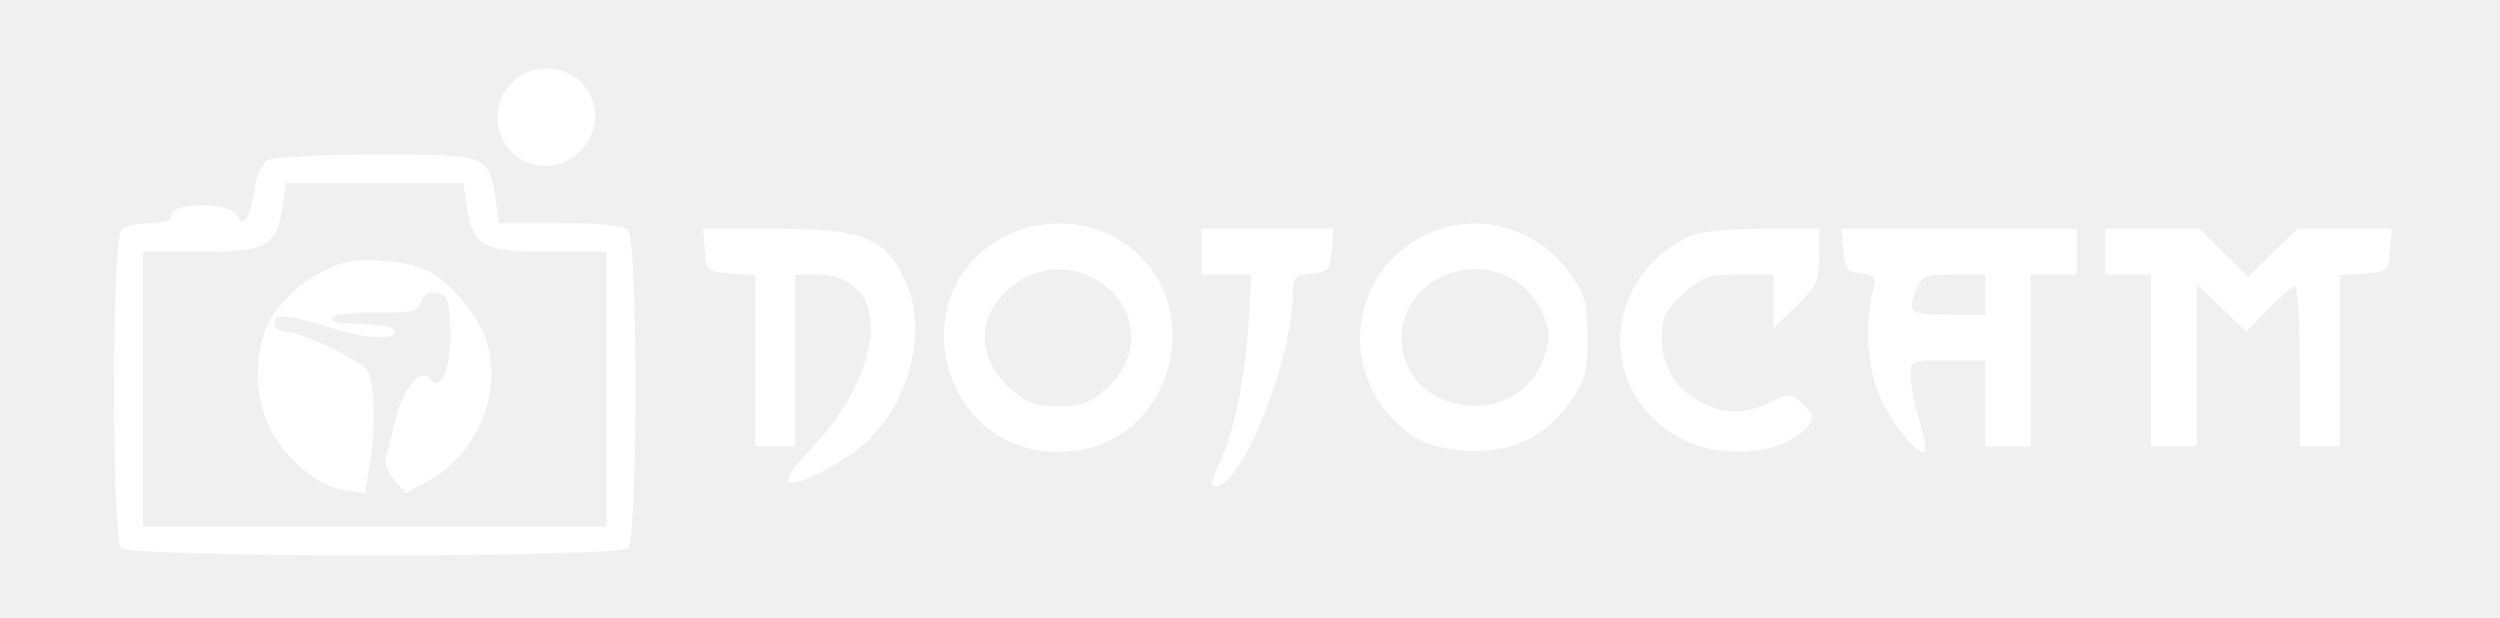
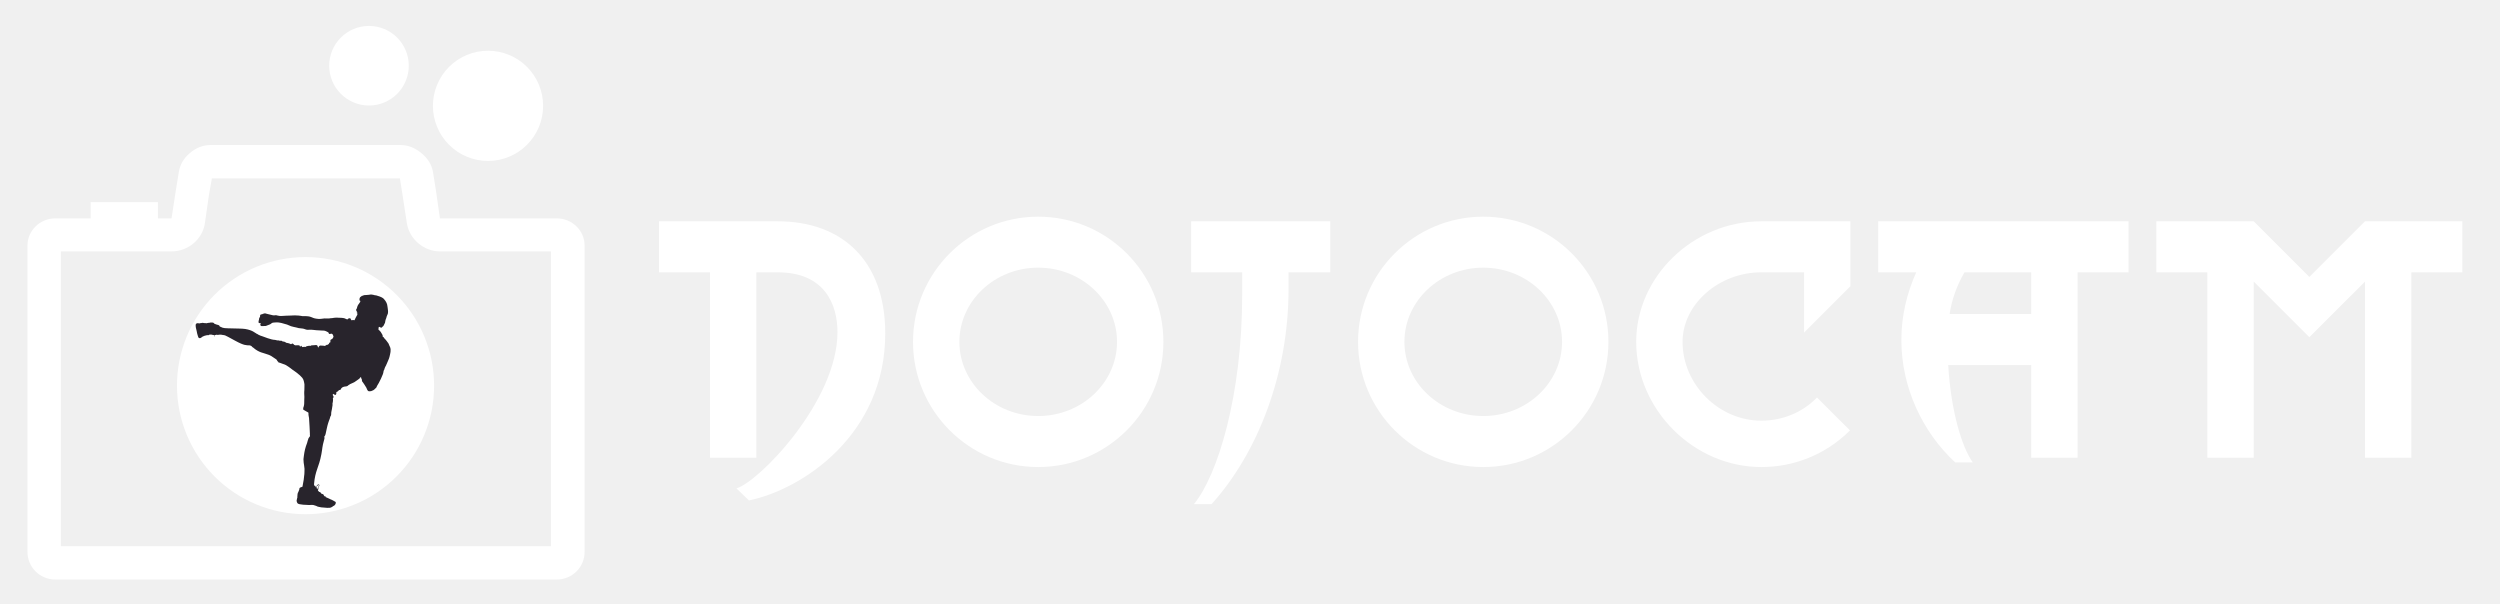
- <svg xmlns="http://www.w3.org/2000/svg" version="1.0" width="437pt" height="108pt" viewBox="0 0 437 108" preserveAspectRatio="xMidYMid meet">
-   <g transform="translate(0,108) scale(0.1,-0.1)" fill="#FFFFFF" stroke="none">
-     <path d="M895 935 c-54 -53 -16 -145 58 -145 24 0 42 8 61 26 55 55 18 144 -59 144 -25 0 -44 -8 -60 -25z" />
-     <path d="M468 800 c-10 -6 -20 -29 -24 -55 -7 -48 -20 -66 -30 -41 -9 22 -114 23 -114 1 0 -11 -11 -15 -38 -15 -21 0 -43 -5 -50 -12 -17 -17 -17 -539 0 -556 17 -17 869 -17 886 0 17 17 17 539 0 556 -8 8 -49 12 -119 12 l-107 0 -6 45 c-12 74 -14 75 -209 75 -95 0 -180 -5 -189 -10z m348 -82 c11 -69 28 -78 144 -78 l100 0 0 -240 0 -240 -405 0 -405 0 0 240 0 240 100 0 c116 0 133 9 144 78 l6 42 155 0 155 0 6 -42z" />
-     <path d="M602 621 c-44 -12 -94 -47 -123 -89 -35 -51 -38 -142 -7 -201 28 -55 83 -100 130 -108 l36 -5 8 48 c12 68 9 151 -5 168 -16 19 -117 66 -141 66 -12 0 -20 7 -20 16 0 17 28 14 108 -12 50 -16 102 -18 102 -4 0 9 -16 12 -90 15 -14 0 -23 5 -20 10 3 6 37 9 77 9 64 -1 73 1 79 18 4 13 13 18 27 16 20 -3 22 -10 24 -64 3 -64 -17 -113 -35 -86 -15 22 -49 -18 -61 -73 -7 -27 -14 -57 -17 -66 -2 -9 5 -26 15 -38 l20 -23 43 23 c83 47 127 155 98 244 -14 43 -62 100 -99 120 -35 18 -108 26 -149 16z" />
-     <path d="M1765 671 c-193 -89 -128 -381 85 -381 217 0 278 301 78 385 -50 20 -114 19 -163 -4z m153 -81 c72 -44 80 -133 16 -189 -29 -26 -43 -31 -84 -31 -43 0 -56 5 -86 33 -62 57 -56 136 15 184 42 28 95 30 139 3z" />
-     <path d="M2495 671 c-144 -67 -159 -261 -27 -352 25 -16 52 -24 96 -27 78 -4 138 24 181 86 26 38 30 52 30 112 0 60 -4 74 -30 111 -57 81 -162 111 -250 70z m153 -81 c19 -12 40 -37 49 -58 13 -32 14 -42 2 -77 -45 -130 -247 -103 -249 33 -1 96 112 154 198 102z" />
-     <path d="M1232 643 c3 -37 4 -38 46 -41 l42 -3 0 -150 0 -149 35 0 35 0 0 150 0 150 39 0 c27 0 48 -7 66 -23 57 -49 22 -178 -77 -281 -26 -27 -45 -53 -40 -58 12 -12 103 36 140 73 76 75 104 198 63 281 -35 73 -73 88 -225 88 l-127 0 3 -37z" />
-     <path d="M2100 640 l0 -40 43 0 44 0 -4 -77 c-6 -101 -26 -200 -51 -252 -15 -31 -17 -41 -7 -41 46 0 135 223 135 339 0 26 4 30 33 33 29 3 32 6 35 41 l3 37 -115 0 -116 0 0 -40z" />
-     <path d="M2945 663 c-148 -78 -151 -273 -6 -350 71 -37 180 -27 220 21 13 15 12 20 -7 39 -21 20 -23 20 -57 4 -44 -21 -78 -22 -118 -2 -47 23 -72 63 -72 113 0 37 5 48 37 78 34 31 43 34 98 34 l60 0 0 -47 0 -47 40 39 c36 35 40 44 40 87 l0 48 -102 0 c-74 -1 -112 -5 -133 -17z" />
-     <path d="M3222 643 c3 -33 7 -38 31 -41 26 -3 28 -6 20 -35 -15 -60 -8 -139 17 -189 23 -47 65 -96 75 -87 2 3 -2 27 -10 54 -8 26 -15 61 -15 77 0 28 0 28 65 28 l65 0 0 -75 0 -75 40 0 40 0 0 150 0 150 40 0 40 0 0 40 0 40 -206 0 -205 0 3 -37z m248 -78 l0 -35 -65 0 c-68 0 -71 3 -55 44 9 24 15 26 65 26 l55 0 0 -35z" />
-     <path d="M3680 640 l0 -40 40 0 40 0 0 -150 0 -150 40 0 40 0 0 142 0 142 43 -42 43 -42 39 40 c21 22 43 40 47 40 4 0 8 -63 8 -140 l0 -140 35 0 35 0 0 149 0 150 43 3 c41 3 42 4 45 41 l3 37 -83 0 -82 0 -43 -42 -43 -42 -43 42 -43 42 -82 0 -82 0 0 -40z" />
+ <svg xmlns="http://www.w3.org/2000/svg" contentscripttype="text/ecmascript" zoomAndPan="magnify" contentstyletype="text/css" viewBox="1.87 2.273 306.266 73.877" preserveAspectRatio="xMidYMid meet" version="1.2">
+   <defs>
+     <g />
+     <clipPath id="clip1">
+       <path d="M 37.5 167.715 L 105.75 167.715 L 105.75 220.965 L 37.5 220.965 Z M 37.5 167.715 " />
+     </clipPath>
+     <clipPath id="clip2">
+       <path d="M 58.074 186.008 L 82 186.008 L 82 212.258 L 58.074 212.258 Z M 58.074 186.008 " />
+     </clipPath>
+   </defs>
+   <g id="surface1" transform="matrix(1, 0, 0, 1, -32.26309, -147.6908)">
+     <g clip-rule="nonzero" clip-path="url(#clip1)">
+       <path style="stroke: none; fill-rule: nonzero; fill-opacity: 1; fill: rgb(255, 255, 255);" d="M 102.332 176.715 L 88.027 176.715 L 87.543 173.328 L 87.176 171.043 C 87.023 170.125 86.531 169.363 85.762 168.727 C 84.973 168.074 84.129 167.73 83.199 167.73 L 59.941 167.73 C 59.012 167.73 58.156 168.062 57.375 168.727 C 56.598 169.387 56.184 170.164 56.039 171.043 L 55.668 173.328 L 55.148 176.715 L 40.918 176.715 C 39.023 176.715 37.5 178.223 37.5 180.027 L 37.5 217.574 C 37.5 219.453 39.023 220.961 40.918 220.961 L 102.332 220.961 C 104.227 220.961 105.75 219.453 105.75 217.574 L 105.75 180.027 C 105.75 178.223 104.227 176.715 102.332 176.715 Z M 101.625 216.875 L 41.586 216.875 L 41.586 180.762 L 55.148 180.762 C 57.191 180.762 58.957 179.258 59.234 177.305 L 59.719 173.918 L 60.09 171.82 L 83.125 171.82 L 83.457 173.918 L 83.977 177.305 C 84.277 179.254 86.059 180.762 88.027 180.762 L 101.625 180.762 Z M 101.625 216.875 " />
+     </g>
+     <path style=" stroke:none;fill-rule:nonzero;fill:rgb(22.35%,22.35%,22.35%);fill-opacity:1;" d="M 71.57 181.832 C 67.371 181.832 63.73 183.34 60.723 186.32 C 57.711 189.305 56.188 192.91 56.188 197.07 C 56.188 201.23 57.711 204.836 60.723 207.82 C 63.73 210.801 67.371 212.211 71.57 212.273 C 79.891 212.395 87.047 205.242 86.949 197.07 C 86.898 192.875 85.426 189.305 82.418 186.32 C 79.41 183.34 75.805 181.832 71.57 181.832 Z M 79.52 204.984 C 77.328 207.156 74.691 208.223 71.57 208.223 C 68.484 208.223 65.848 207.156 63.656 204.984 C 61.465 202.812 60.387 200.164 60.387 197.07 C 60.387 194.016 61.465 191.363 63.656 189.191 C 65.848 187.02 68.484 185.918 71.57 185.918 C 74.691 185.918 77.328 187.02 79.52 189.191 C 81.711 191.363 82.828 194.016 82.828 197.07 C 82.828 200.164 81.711 202.812 79.52 204.984 Z M 79.52 204.984 " />
+     <path style="stroke: none; fill-rule: nonzero; fill-opacity: 1; fill: rgb(255, 255, 255);" d="M 71.563 181.457 C 70.527 181.457 69.504 181.559 68.488 181.758 C 67.477 181.961 66.492 182.262 65.535 182.656 C 64.578 183.051 63.672 183.535 62.813 184.109 C 61.953 184.684 61.156 185.34 60.426 186.07 C 59.695 186.801 59.043 187.598 58.469 188.457 C 57.891 189.316 57.406 190.223 57.012 191.18 C 56.617 192.137 56.316 193.121 56.117 194.133 C 55.914 195.148 55.813 196.172 55.813 197.207 C 55.813 198.242 55.914 199.266 56.117 200.281 C 56.316 201.293 56.617 202.277 57.012 203.234 C 57.406 204.188 57.891 205.098 58.469 205.957 C 59.043 206.816 59.695 207.613 60.426 208.344 C 61.156 209.074 61.953 209.727 62.813 210.301 C 63.672 210.875 64.578 211.363 65.535 211.758 C 66.492 212.152 67.477 212.453 68.488 212.652 C 69.504 212.855 70.527 212.957 71.563 212.957 C 72.598 212.957 73.621 212.855 74.637 212.652 C 75.648 212.453 76.633 212.152 77.59 211.758 C 78.547 211.363 79.453 210.875 80.313 210.301 C 81.172 209.727 81.969 209.074 82.699 208.344 C 83.43 207.613 84.082 206.816 84.66 205.957 C 85.234 205.098 85.719 204.188 86.113 203.234 C 86.508 202.277 86.809 201.293 87.012 200.281 C 87.211 199.266 87.313 198.242 87.313 197.207 C 87.313 196.172 87.211 195.148 87.012 194.133 C 86.809 193.121 86.508 192.137 86.113 191.18 C 85.719 190.223 85.234 189.316 84.66 188.457 C 84.082 187.598 83.43 186.801 82.699 186.07 C 81.969 185.34 81.172 184.684 80.313 184.109 C 79.453 183.535 78.547 183.051 77.59 182.656 C 76.633 182.262 75.648 181.961 74.637 181.758 C 73.621 181.559 72.598 181.457 71.563 181.457 Z M 71.563 181.457" transform="matrix(0, 1, -1, 0, 268.77, 125.644)" />
+     <g clip-rule="nonzero" clip-path="url(#clip2)">
+       <path style="stroke: none; fill-rule: nonzero; fill-opacity: 1; fill: rgb(40, 36, 44);" d="M 81.922 192.488 C 81.883 192.387 81.82 192.297 81.789 192.195 C 81.766 192.121 81.738 192.043 81.684 191.984 C 81.582 191.875 81.5 191.684 81.219 191.414 C 81.172 191.371 81.164 191.309 81.121 191.266 C 81.098 191.234 81.051 191.238 81.023 191.215 C 81.008 191.203 81.016 191.184 81.016 191.168 C 81.016 191.113 81.016 191.055 80.992 191 C 80.973 190.961 80.957 190.914 80.926 190.879 C 80.848 190.789 80.863 190.727 80.715 190.555 C 80.512 190.309 80.48 190.41 80.5 190.273 C 80.512 190.219 80.504 190.043 80.559 190.008 C 80.578 189.988 80.602 190.016 80.621 190.02 C 80.668 190.051 80.719 190.035 80.77 190.039 C 80.75 190.066 80.734 190.105 80.762 190.133 C 80.809 190.129 80.848 190.105 80.891 190.09 C 80.938 190.066 80.965 190.02 81 189.98 C 81.02 189.957 81.055 189.953 81.074 189.926 C 81.102 189.879 81.137 189.844 81.16 189.797 C 81.27 189.496 81.297 189.617 81.32 189.387 C 81.32 189.375 81.363 189.102 81.445 188.953 C 81.48 188.891 81.492 188.742 81.512 188.711 C 81.531 188.652 81.566 188.605 81.582 188.547 C 81.598 188.508 81.613 188.469 81.629 188.434 C 81.664 188.391 81.645 188.336 81.66 188.289 C 81.688 188.195 81.656 187.844 81.637 187.77 C 81.617 187.703 81.625 187.633 81.609 187.566 C 81.594 187.512 81.594 187.457 81.582 187.402 C 81.566 187.359 81.562 187.312 81.559 187.27 C 81.551 187.195 81.434 186.93 81.348 186.82 C 81.312 186.77 81.258 186.73 81.23 186.672 C 81.172 186.602 81.113 186.527 81.035 186.477 C 80.848 186.336 80.391 186.195 80.199 186.145 C 80.141 186.137 80.078 186.145 80.02 186.125 C 79.973 186.113 79.93 186.09 79.883 186.086 C 79.691 186.066 79.66 186.008 79.324 186.078 C 79.227 186.078 79.133 186.102 79.035 186.102 C 78.625 186.109 78.664 186.156 78.578 186.191 C 78.52 186.199 78.461 186.195 78.41 186.23 C 78.418 186.23 78.438 186.234 78.445 186.234 C 78.434 186.25 78.418 186.258 78.398 186.27 C 78.359 186.289 78.328 186.32 78.293 186.34 C 78.246 186.367 78.133 186.531 78.18 186.762 C 78.191 186.805 78.238 186.812 78.277 186.824 C 78.277 186.863 78.27 186.902 78.262 186.941 C 78.23 187.02 78.109 187.145 78.102 187.18 C 78.094 187.215 78.051 187.227 78.043 187.258 C 78.035 187.289 78.004 187.309 77.988 187.336 C 77.961 187.387 77.93 187.441 77.918 187.5 C 77.914 187.543 77.875 187.578 77.879 187.625 C 77.891 187.805 77.703 187.801 77.781 188.016 C 77.824 188.199 78.051 188.234 77.801 188.301 C 77.836 188.324 77.875 188.348 77.918 188.352 C 77.926 188.414 77.906 188.469 77.906 188.531 C 77.902 188.562 77.875 188.586 77.855 188.613 C 77.82 188.648 77.586 189.133 77.566 189.18 C 77.551 189.223 77.488 189.172 77.414 189.168 C 77.348 189.164 77.289 189.188 77.223 189.199 C 77.129 189.215 77.109 188.926 76.992 188.949 C 76.914 188.961 76.836 188.941 76.719 189.07 C 76.707 189.082 76.695 189.098 76.676 189.102 C 76.383 189.027 76.566 188.883 75.305 188.875 C 75.137 188.891 74.969 188.902 74.805 188.938 C 74.75 188.941 74.695 188.934 74.645 188.945 C 74.57 188.949 74.5 188.973 74.426 188.98 C 74.254 188.992 74.062 188.965 73.883 188.973 C 73.594 188.992 73.312 189.09 72.863 189 C 72.555 188.957 72.406 188.859 72.277 188.816 C 71.801 188.621 71.285 188.719 71.191 188.695 C 71.055 188.668 70.562 188.551 69.641 188.625 C 69.633 188.625 68.863 188.645 68.762 188.664 C 68.488 188.699 68.188 188.645 68.074 188.609 C 67.867 188.535 67.957 188.613 67.605 188.598 C 67.516 188.586 66.816 188.406 66.809 188.406 C 66.797 188.402 66.574 188.309 66.461 188.379 C 66.41 188.414 66.359 188.383 66.258 188.457 C 66.211 188.492 66.078 188.434 66.02 188.555 C 65.965 188.641 66.012 188.762 65.977 188.797 C 65.848 188.949 65.887 189.012 65.863 189.098 C 65.789 189.402 65.719 189.582 66.047 189.547 C 66.062 189.543 66.078 189.555 66.09 189.562 C 66.059 189.617 66.012 189.672 66.027 189.738 C 66.055 189.859 66.059 189.918 66.238 189.914 C 66.262 189.91 66.652 189.902 66.703 189.895 C 66.762 189.883 66.816 189.852 66.875 189.828 C 67.051 189.75 67.246 189.723 67.391 189.574 C 67.449 189.512 67.543 189.496 67.625 189.484 C 67.793 189.48 68.109 189.402 68.609 189.531 C 68.652 189.535 69.234 189.695 69.293 189.723 C 69.98 190.012 69.645 189.883 70.09 190.008 C 70.199 190.035 70.309 190.047 70.414 190.078 C 70.672 190.152 70.836 190.191 71.008 190.191 C 71.172 190.191 71.371 190.246 71.406 190.262 C 71.805 190.418 71.766 190.352 72.262 190.355 C 72.473 190.363 72.68 190.406 72.891 190.418 C 73.09 190.441 73.289 190.43 73.488 190.453 C 73.855 190.48 73.84 190.43 74.148 190.574 C 74.219 190.609 74.297 190.641 74.363 190.688 C 74.461 190.93 74.395 190.887 74.781 190.84 C 74.816 190.883 74.863 190.91 74.902 190.949 C 74.906 190.961 75.008 191.203 74.984 191.242 C 74.914 191.395 74.832 191.496 74.793 191.52 C 74.773 191.52 74.75 191.516 74.73 191.523 C 74.66 191.555 74.605 191.617 74.602 191.691 C 74.602 191.758 74.621 191.82 74.613 191.887 C 74.566 191.902 74.52 191.922 74.48 191.953 C 74.453 191.996 74.441 192.043 74.422 192.09 C 74.406 192.109 74.383 192.117 74.367 192.129 C 74.332 192.152 74.312 192.191 74.273 192.207 C 74.246 192.211 74.215 192.199 74.184 192.199 C 74.133 192.207 74.105 192.262 74.055 192.273 C 74.008 192.285 73.98 192.328 73.934 192.344 C 73.918 192.344 73.676 192.289 73.391 192.293 C 73.223 192.293 73.164 192.477 73.141 192.523 C 73.133 192.539 73.105 192.547 73.098 192.527 C 73.047 192.426 73.039 192.262 72.938 192.254 C 72.91 192.254 72.887 192.234 72.863 192.23 C 72.777 192.227 72.691 192.254 72.609 192.254 C 72.5 192.266 72.391 192.266 72.277 192.273 C 72.246 192.27 72.25 192.32 72.215 192.324 C 72.176 192.332 72.137 192.328 72.094 192.324 C 72.016 192.305 71.941 192.336 71.863 192.348 C 71.621 192.379 71.629 192.422 71.609 192.461 C 71.543 192.461 71.477 192.457 71.41 192.453 C 71.289 192.445 71.219 192.539 71.117 192.434 C 71.086 192.402 71.098 192.348 71.059 192.324 C 71.027 192.316 71 192.34 70.973 192.355 C 70.941 192.371 70.941 192.41 70.93 192.438 C 70.914 192.434 70.895 192.438 70.887 192.422 C 70.855 192.383 70.844 192.336 70.832 192.289 C 70.781 192.25 70.715 192.27 70.656 192.266 C 70.555 192.254 70.449 192.258 70.348 192.273 C 70.293 192.266 70.246 192.242 70.195 192.227 C 70.164 192.215 70.152 192.18 70.125 192.156 C 70.098 192.133 69.973 192.027 69.938 192.043 C 69.883 192.051 69.859 192.113 69.809 192.125 C 69.73 192.137 69.672 192.07 69.602 192.051 C 69.516 192.012 69.422 192.004 69.332 191.98 C 69.277 191.965 69.211 191.98 69.168 191.938 C 69.039 191.82 68.902 191.82 68.836 191.801 C 68.812 191.793 68.789 191.816 68.77 191.801 C 68.66 191.734 68.629 191.695 68.586 191.703 C 68.453 191.73 68.324 191.691 68.195 191.656 C 68.176 191.648 68.156 191.664 68.141 191.676 C 68.109 191.664 68.074 191.656 68.039 191.652 C 67.965 191.645 67.898 191.602 67.824 191.602 C 67.352 191.602 66.398 191.195 66.32 191.176 C 66.176 191.148 65.848 191.008 65.738 190.941 C 65.711 190.922 65.695 190.895 65.664 190.879 C 65.648 190.871 65.629 190.879 65.613 190.871 C 65.34 190.73 65.094 190.418 64.176 190.266 C 63.797 190.207 63.062 190.215 63.074 190.207 C 62.414 190.18 61.633 190.203 61.41 190.113 C 61.32 190.082 61.238 190.031 61.148 190 C 61.113 189.984 61.078 189.98 61.047 189.957 C 61.031 189.922 61.027 189.879 60.996 189.848 C 60.895 189.75 60.762 189.773 60.523 189.672 C 60.48 189.656 60.434 189.648 60.395 189.621 C 60.285 189.496 60.305 189.469 59.926 189.473 C 59.887 189.473 59.855 189.504 59.812 189.504 C 59.723 189.5 59.633 189.527 59.539 189.539 C 59.508 189.543 59.477 189.562 59.445 189.566 C 59.422 189.57 59.395 189.559 59.371 189.555 C 59.316 189.539 59.258 189.555 59.203 189.547 C 59.156 189.539 59.109 189.531 59.059 189.527 C 59.016 189.527 58.973 189.508 58.926 189.512 C 58.891 189.52 58.855 189.539 58.812 189.539 C 58.766 189.543 58.719 189.535 58.672 189.555 C 58.645 189.562 58.625 189.582 58.598 189.586 C 58.555 189.582 58.512 189.562 58.469 189.57 C 58.41 189.578 58.348 189.535 58.285 189.566 C 58.25 189.582 58.211 189.582 58.18 189.605 C 58.152 189.621 58.152 189.652 58.148 189.68 C 58.137 189.688 58.121 189.691 58.109 189.699 C 58.078 189.969 58.148 190.188 58.234 190.551 C 58.258 190.703 58.289 190.852 58.336 190.996 C 58.453 191.387 58.469 191.383 58.605 191.391 C 58.66 191.387 58.723 191.379 58.762 191.336 C 58.797 191.301 58.848 191.289 58.883 191.254 C 58.906 191.234 58.926 191.207 58.957 191.195 C 58.996 191.176 59.043 191.168 59.086 191.145 C 59.281 191.047 59.352 191.082 59.438 191.039 C 59.527 191 59.414 191.039 59.676 191.027 C 59.734 191.008 59.773 190.949 59.84 190.957 C 59.949 190.965 60.062 190.938 60.16 190.988 C 60.203 191.008 60.344 191.016 60.379 191.016 C 60.383 191.07 60.383 191.129 60.387 191.188 C 60.402 191.188 60.414 191.188 60.426 191.184 C 60.422 191.129 60.414 191.07 60.422 191.016 C 60.48 191.004 60.547 191.016 60.602 190.984 C 60.621 190.977 60.641 190.965 60.66 190.969 C 60.723 190.977 60.781 190.98 60.84 190.996 C 60.875 191.004 60.895 190.969 60.926 190.969 C 61.23 190.969 61.207 190.938 61.371 190.992 C 61.777 191.082 61.355 190.832 62.926 191.695 C 64.133 192.359 64.324 192.219 64.457 192.262 C 64.414 192.254 64.367 192.246 64.324 192.254 C 64.441 192.277 64.562 192.27 64.684 192.27 C 64.805 192.277 65 192.379 65.023 192.453 C 65.039 192.504 65.105 192.5 65.137 192.535 C 65.859 193.18 66.48 193.207 66.688 193.309 C 66.691 193.309 67.023 193.422 67.039 193.426 C 67.078 193.438 67.109 193.457 67.145 193.469 C 67.293 193.52 67.426 193.621 67.555 193.707 C 68.148 194.086 67.945 193.941 68.133 194.219 C 68.145 194.246 68.18 194.25 68.207 194.262 C 68.199 194.395 68.188 194.305 68.809 194.551 C 69.133 194.648 69.27 194.758 69.316 194.789 C 69.422 194.871 69.551 194.922 69.727 195.074 C 70.023 195.324 70.371 195.504 70.699 195.805 C 70.734 195.84 70.777 195.871 70.82 195.902 C 70.883 195.957 70.941 196.02 71 196.078 C 71.285 196.332 71.336 196.539 71.402 196.879 C 71.418 196.938 71.426 197 71.43 197.062 C 71.418 197.297 71.438 197.527 71.418 197.758 C 71.414 197.902 71.387 198.043 71.402 198.184 C 71.438 198.457 71.414 198.73 71.406 199 C 71.398 199.238 71.418 199.508 71.348 199.738 C 71.293 199.914 71.27 199.902 71.27 200.125 C 71.309 200.148 71.348 200.176 71.387 200.207 C 71.465 200.277 71.824 200.441 71.898 200.5 C 71.914 200.516 71.918 200.535 71.922 200.555 C 71.902 200.766 71.961 200.977 71.992 201.18 C 72.027 201.414 72.098 203.148 72.098 203.094 C 72.098 203.148 72.09 203.203 72.094 203.254 C 72.094 203.293 72.125 203.344 72.109 203.383 C 72.086 203.469 71.973 203.559 71.93 203.648 C 71.859 203.793 71.781 204.16 71.758 204.215 C 71.527 204.809 71.434 205.246 71.363 205.781 C 71.297 206.27 71.293 206.16 71.336 206.645 C 71.359 206.895 71.43 207.141 71.438 207.395 C 71.445 207.645 71.422 207.902 71.414 208.152 C 71.414 208.125 71.414 208.098 71.414 208.07 C 71.344 208.703 71.359 208.727 71.188 209.586 C 71.156 209.602 71.121 209.609 71.086 209.625 C 71.051 209.641 71.02 209.664 70.98 209.668 C 70.918 209.68 70.867 209.672 70.801 209.84 C 70.789 209.871 70.812 209.902 70.801 209.934 C 70.758 210.051 70.707 210.164 70.66 210.281 C 70.648 210.301 70.625 210.32 70.617 210.344 C 70.602 210.398 70.582 210.453 70.582 210.512 C 70.578 210.531 70.559 210.828 70.559 210.828 C 70.555 210.895 70.574 210.973 70.523 211.023 C 70.523 211.086 70.508 211.148 70.484 211.203 C 70.434 211.332 70.531 211.59 70.621 211.652 C 70.699 211.707 70.949 211.773 71.27 211.793 C 72.312 211.863 71.992 211.824 72.211 211.82 C 72.234 211.816 72.457 211.812 72.527 211.832 C 72.965 211.961 72.773 211.914 72.953 211.98 C 73.004 212.004 73.059 212.039 73.117 212.043 C 73.422 212.082 73.352 212.125 73.734 212.137 C 73.895 212.137 74.512 212.258 74.746 212.102 C 74.82 212.047 74.91 212.016 74.977 211.949 C 75 211.93 75.031 211.93 75.055 211.914 C 75.164 211.844 75.25 211.719 75.266 211.59 C 75.289 211.422 75.203 211.441 75.141 211.395 C 75.086 211.352 75.027 211.32 74.965 211.293 C 74.902 211.262 74.848 211.219 74.785 211.199 C 74.66 211.156 74.543 211.098 74.43 211.039 C 74.348 210.996 74.055 210.879 74.02 210.855 C 74.023 210.836 74.035 210.824 74.047 210.809 C 74.031 210.793 74.016 210.773 73.992 210.77 C 73.973 210.77 73.949 210.777 73.93 210.777 C 73.832 210.734 73.848 210.711 73.832 210.68 C 73.824 210.656 73.805 210.641 73.789 210.621 C 73.781 210.594 73.781 210.566 73.762 210.547 C 73.66 210.449 73.484 210.492 73.465 210.383 C 73.457 210.332 73.406 210.309 73.371 210.277 C 73.336 210.246 73.293 210.234 73.25 210.23 C 73.219 210.227 73.211 210.195 73.191 210.176 C 73.148 210.137 73.113 210.094 73.074 210.051 C 73.137 209.789 73.195 209.809 73.156 209.734 C 73.125 209.777 73.102 209.824 73.078 209.871 C 73.07 209.891 73.078 209.926 73.051 209.93 C 73.031 209.785 73.406 209.414 73.188 209.312 C 73.117 209.27 72.922 209.387 72.863 209.664 C 72.852 209.66 72.84 209.66 72.828 209.656 C 72.809 209.625 72.805 209.582 72.785 209.551 C 72.695 209.406 72.676 209.492 72.625 209.453 C 72.621 209.398 72.598 209.348 72.602 209.293 C 72.746 207.555 73.188 207.312 73.508 205.586 C 73.641 204.875 73.594 204.711 73.832 203.879 C 73.863 203.773 73.906 203.648 73.875 203.535 C 73.863 203.496 73.863 203.449 73.879 203.41 C 73.887 203.387 73.918 203.375 73.93 203.359 C 74.082 203.156 74.105 202.391 74.445 201.48 C 74.5 201.324 74.574 201.18 74.594 201.02 C 74.617 200.965 74.656 200.922 74.676 200.867 C 74.73 200.746 74.684 200.605 74.715 200.477 C 74.73 200.426 74.73 200.371 74.746 200.32 C 74.805 200.113 74.797 200.023 74.836 199.812 C 74.855 199.762 74.883 199.555 74.871 199.512 C 74.859 199.469 74.859 199.34 74.902 199.234 C 74.922 199.184 74.906 199.129 74.922 199.074 C 74.953 198.949 74.926 198.898 74.91 198.758 C 74.949 198.738 74.957 198.695 74.977 198.66 C 74.996 198.613 75.012 198.551 74.977 198.504 C 74.945 198.465 74.938 198.41 74.902 198.371 C 74.867 198.336 74.93 198.234 74.984 198.215 C 75.023 198.223 75.09 198.305 75.164 198.348 C 75.18 198.359 75.203 198.355 75.223 198.352 C 75.359 198.273 75.344 198.117 75.332 198.09 C 75.293 197.957 75.465 197.965 75.539 197.891 C 75.617 197.82 75.609 197.754 75.75 197.738 C 75.918 197.727 75.895 197.582 75.961 197.516 C 76.086 197.375 76.305 197.324 76.359 197.32 C 76.406 197.316 76.453 197.301 76.5 197.305 C 76.574 197.305 76.648 197.273 76.715 197.242 C 76.746 197.223 76.766 197.191 76.793 197.168 C 76.879 197.098 77.168 196.93 77.27 196.91 C 77.625 196.77 77.488 196.793 77.629 196.723 C 77.707 196.684 77.762 196.617 77.84 196.578 C 77.883 196.555 77.918 196.516 77.961 196.492 C 78.125 196.395 78.188 196.324 78.234 196.258 C 78.27 196.219 78.297 196.168 78.348 196.148 C 78.383 196.219 78.387 196.297 78.414 196.371 C 78.43 196.398 78.449 196.418 78.461 196.445 C 78.484 196.512 78.461 196.582 78.48 196.648 C 78.5 196.707 78.559 196.762 78.594 196.812 C 78.664 196.914 78.891 197.238 79.012 197.457 C 79.078 197.578 79.117 197.777 79.238 197.859 C 79.258 197.871 79.273 197.887 79.297 197.891 C 79.414 197.895 79.5 197.91 79.613 197.875 C 79.789 197.82 79.953 197.738 80.07 197.598 C 80.09 197.57 80.113 197.539 80.148 197.535 C 80.184 197.484 80.242 197.449 80.266 197.391 C 80.277 197.348 80.285 197.301 80.309 197.266 C 80.566 196.895 81.121 195.75 81.105 195.527 C 81.102 195.488 81.125 195.453 81.133 195.414 C 81.184 195.16 81.219 195.367 81.266 195.02 C 81.266 195.031 81.266 195.043 81.266 195.055 C 81.281 195 81.305 194.941 81.336 194.891 C 81.34 194.887 81.426 194.75 81.41 194.754 C 81.414 194.754 81.418 194.75 81.422 194.75 C 81.426 194.715 81.457 194.684 81.453 194.645 C 81.473 194.637 81.477 194.617 81.484 194.598 C 81.598 194.289 81.789 193.953 81.852 193.664 C 81.938 193.281 82.07 192.867 81.922 192.488 Z M 73.09 209.426 C 73.121 209.379 73.105 209.371 73.191 209.367 C 73.191 209.422 73.199 209.484 73.172 209.535 C 73.012 209.863 73.059 209.719 73.008 209.859 C 72.996 209.863 72.984 209.867 72.973 209.871 C 72.938 209.77 72.832 209.539 73.09 209.426 Z M 73.09 209.426 " />
+     </g>
+     <path style="stroke: none; fill-rule: nonzero; fill-opacity: 1; fill: rgb(255, 255, 255);" d="M 93.918 156.18 C 93.477 156.18 93.035 156.223 92.602 156.309 C 92.168 156.395 91.746 156.523 91.336 156.695 C 90.926 156.863 90.539 157.07 90.168 157.316 C 89.801 157.562 89.461 157.844 89.145 158.156 C 88.832 158.469 88.555 158.812 88.305 159.18 C 88.059 159.547 87.852 159.938 87.684 160.348 C 87.512 160.758 87.387 161.18 87.297 161.613 C 87.211 162.047 87.168 162.488 87.168 162.93 C 87.168 163.371 87.211 163.812 87.297 164.246 C 87.387 164.68 87.512 165.102 87.684 165.512 C 87.852 165.922 88.059 166.312 88.305 166.68 C 88.555 167.047 88.832 167.391 89.145 167.703 C 89.461 168.016 89.801 168.297 90.168 168.543 C 90.539 168.789 90.926 168.996 91.336 169.164 C 91.746 169.336 92.168 169.465 92.602 169.551 C 93.035 169.637 93.477 169.68 93.918 169.68 C 94.363 169.68 94.801 169.637 95.234 169.551 C 95.672 169.465 96.094 169.336 96.504 169.164 C 96.91 168.996 97.301 168.789 97.668 168.543 C 98.039 168.297 98.379 168.016 98.691 167.703 C 99.004 167.391 99.285 167.047 99.531 166.68 C 99.777 166.312 99.984 165.922 100.156 165.512 C 100.324 165.102 100.453 164.68 100.539 164.246 C 100.625 163.812 100.668 163.371 100.668 162.93 C 100.668 162.488 100.625 162.047 100.539 161.613 C 100.453 161.18 100.324 160.758 100.156 160.348 C 99.984 159.938 99.777 159.547 99.531 159.18 C 99.285 158.812 99.004 158.469 98.691 158.156 C 98.379 157.844 98.039 157.562 97.668 157.316 C 97.301 157.07 96.91 156.863 96.504 156.695 C 96.094 156.523 95.672 156.395 95.234 156.309 C 94.801 156.223 94.363 156.18 93.918 156.18 Z M 93.918 156.18 " />
+     <path style="stroke: none; fill-rule: nonzero; fill-opacity: 1; fill: rgb(255, 255, 255);" d="M 79.336 153.141 C 79.016 153.141 78.699 153.172 78.387 153.234 C 78.07 153.297 77.766 153.387 77.473 153.512 C 77.176 153.633 76.895 153.781 76.629 153.961 C 76.363 154.137 76.117 154.34 75.891 154.566 C 75.664 154.793 75.461 155.039 75.281 155.305 C 75.105 155.57 74.957 155.852 74.832 156.148 C 74.711 156.445 74.617 156.75 74.555 157.062 C 74.492 157.375 74.461 157.695 74.461 158.016 C 74.461 158.336 74.492 158.652 74.555 158.965 C 74.617 159.277 74.711 159.582 74.832 159.879 C 74.957 160.176 75.105 160.457 75.281 160.723 C 75.461 160.988 75.664 161.234 75.891 161.461 C 76.117 161.688 76.363 161.891 76.629 162.066 C 76.895 162.246 77.176 162.395 77.473 162.52 C 77.766 162.641 78.07 162.734 78.387 162.797 C 78.699 162.859 79.016 162.891 79.336 162.891 C 79.656 162.891 79.973 162.859 80.289 162.797 C 80.602 162.734 80.906 162.641 81.203 162.52 C 81.496 162.395 81.777 162.246 82.047 162.066 C 82.312 161.891 82.559 161.688 82.785 161.461 C 83.012 161.234 83.211 160.988 83.391 160.723 C 83.566 160.457 83.719 160.176 83.84 159.879 C 83.965 159.582 84.055 159.277 84.117 158.965 C 84.18 158.652 84.211 158.336 84.211 158.016 C 84.211 157.695 84.18 157.375 84.117 157.062 C 84.055 156.75 83.965 156.445 83.84 156.148 C 83.719 155.852 83.566 155.57 83.391 155.305 C 83.211 155.039 83.012 154.793 82.785 154.566 C 82.559 154.34 82.312 154.137 82.047 153.961 C 81.777 153.781 81.496 153.633 81.203 153.512 C 80.906 153.387 80.602 153.297 80.289 153.234 C 79.973 153.172 79.656 153.141 79.336 153.141 Z M 79.336 153.141 " />
+     <g style="fill:rgb(22.35%,22.35%,22.35%);fill-opacity:1;">
+       <g transform="translate(113.1594, 206.0431)">
+         <path style="stroke: none; fill: rgb(255, 255, 255);" d="M 7.953 -22.719 L 7.953 0 L 13.633 0 L 13.633 -22.719 L 16.246 -22.719 C 22.039 -22.719 23.57 -18.742 23.57 -15.395 C 23.57 -6.871 13.859 3.012 11.191 3.75 L 12.723 5.227 C 19.312 3.863 29.422 -2.84 29.422 -15.223 C 29.422 -24.141 24.141 -28.969 16.246 -28.969 L 1.703 -28.969 L 1.703 -22.719 Z M 7.953 -22.719 " />
+       </g>
+     </g>
+     <g style="fill:rgb(22.35%,22.35%,22.35%);fill-opacity:1;">
+       <g transform="translate(144.2809, 206.0431)">
+         <path style="stroke: none; fill: rgb(255, 255, 255);" d="M 1.703 -14.199 C 1.703 -5.738 8.578 1.137 17.039 1.137 C 25.504 1.137 32.375 -5.738 32.375 -14.199 C 32.375 -22.664 25.504 -29.535 17.039 -29.535 C 8.578 -29.535 1.703 -22.664 1.703 -14.199 Z M 7.383 -14.199 C 7.383 -19.199 11.699 -23.289 17.039 -23.289 C 22.379 -23.289 26.695 -19.199 26.695 -14.199 C 26.695 -9.203 22.379 -5.113 17.039 -5.113 C 11.699 -5.113 7.383 -9.203 7.383 -14.199 Z M 7.383 -14.199 " />
+       </g>
+     </g>
+     <g style="fill:rgb(22.35%,22.35%,22.35%);fill-opacity:1;">
+       <g transform="translate(178.3555, 206.0431)">
+         <path style="stroke: none; fill: rgb(255, 255, 255);" d="M 1.703 -28.969 L 1.703 -22.719 L 7.953 -22.719 L 7.953 -19.938 C 7.953 -7.609 4.941 2.16 2.043 5.68 L 4.203 5.68 C 9.883 -0.625 13.633 -10.281 13.633 -20.676 L 13.633 -22.719 L 18.742 -22.719 L 18.742 -28.969 Z M 1.703 -28.969 " />
+       </g>
+     </g>
+     <g style="fill:rgb(22.35%,22.35%,22.35%);fill-opacity:1;">
+       <g transform="translate(198.8003, 206.0431)">
+         <path style="stroke: none; fill: rgb(255, 255, 255);" d="M 1.703 -14.199 C 1.703 -5.738 8.578 1.137 17.039 1.137 C 25.504 1.137 32.375 -5.738 32.375 -14.199 C 32.375 -22.664 25.504 -29.535 17.039 -29.535 C 8.578 -29.535 1.703 -22.664 1.703 -14.199 Z M 7.383 -14.199 C 7.383 -19.199 11.699 -23.289 17.039 -23.289 C 22.379 -23.289 26.695 -19.199 26.695 -14.199 C 26.695 -9.203 22.379 -5.113 17.039 -5.113 C 11.699 -5.113 7.383 -9.203 7.383 -14.199 Z M 7.383 -14.199 " />
+       </g>
+     </g>
+     <g style="fill:rgb(22.35%,22.35%,22.35%);fill-opacity:1;">
+       <g transform="translate(232.8749, 206.0431)">
+         <path style="stroke: none; fill: rgb(255, 255, 255);" d="M 22.266 -22.719 L 22.266 -15.336 L 27.945 -21.016 L 27.945 -28.969 L 17.039 -28.969 C 8.691 -28.969 1.703 -22.207 1.703 -14.199 C 1.703 -5.906 8.746 1.137 17.039 1.137 C 20.961 1.137 24.879 -0.34 27.891 -3.352 L 23.855 -7.383 C 21.98 -5.453 19.48 -4.543 17.039 -4.543 C 11.812 -4.543 7.383 -8.973 7.383 -14.199 C 7.383 -18.801 11.812 -22.719 17.039 -22.719 Z M 22.266 -22.719 " />
+       </g>
+     </g>
+     <g style="fill:rgb(22.35%,22.35%,22.35%);fill-opacity:1;">
+       <g transform="translate(262.5199, 206.0431)">
+         <path style="stroke: none; fill: rgb(255, 255, 255);" d="M 13.293 0.566 C 11.984 -1.25 10.621 -5.625 10.281 -11.359 L 20.449 -11.359 L 20.449 0 L 26.129 0 L 26.129 -22.719 L 32.375 -22.719 L 32.375 -28.969 L 1.703 -28.969 L 1.703 -22.719 L 6.363 -22.719 C 5.227 -20.164 4.543 -17.438 4.543 -14.426 C 4.543 -8.578 7.156 -3.125 11.133 0.566 Z M 12.27 -22.719 L 20.449 -22.719 L 20.449 -17.609 L 10.453 -17.609 C 10.734 -19.426 11.305 -21.016 12.27 -22.719 Z M 12.27 -22.719 " />
+       </g>
+     </g>
+     <g style="fill:rgb(22.35%,22.35%,22.35%);fill-opacity:1;">
+       <g transform="translate(296.5945, 206.0431)">
+         <path style="stroke: none; fill: rgb(255, 255, 255);" d="M 7.953 -22.719 L 7.953 0 L 13.633 0 L 13.633 -21.586 L 20.449 -14.77 L 27.266 -21.586 L 27.266 0 L 32.945 0 L 32.945 -22.719 L 39.191 -22.719 L 39.191 -28.969 L 27.266 -28.969 L 20.449 -22.152 L 13.633 -28.969 L 1.703 -28.969 L 1.703 -22.719 Z M 7.953 -22.719 " />
+       </g>
+     </g>
+     <path style="stroke: none; fill-rule: nonzero; fill-opacity: 1; fill: rgb(255, 255, 255);" d="M 45.238 174.727 L 53.48 174.727 L 53.48 179.977 L 45.238 179.977 Z M 45.238 174.727 " />
  </g>
</svg>
